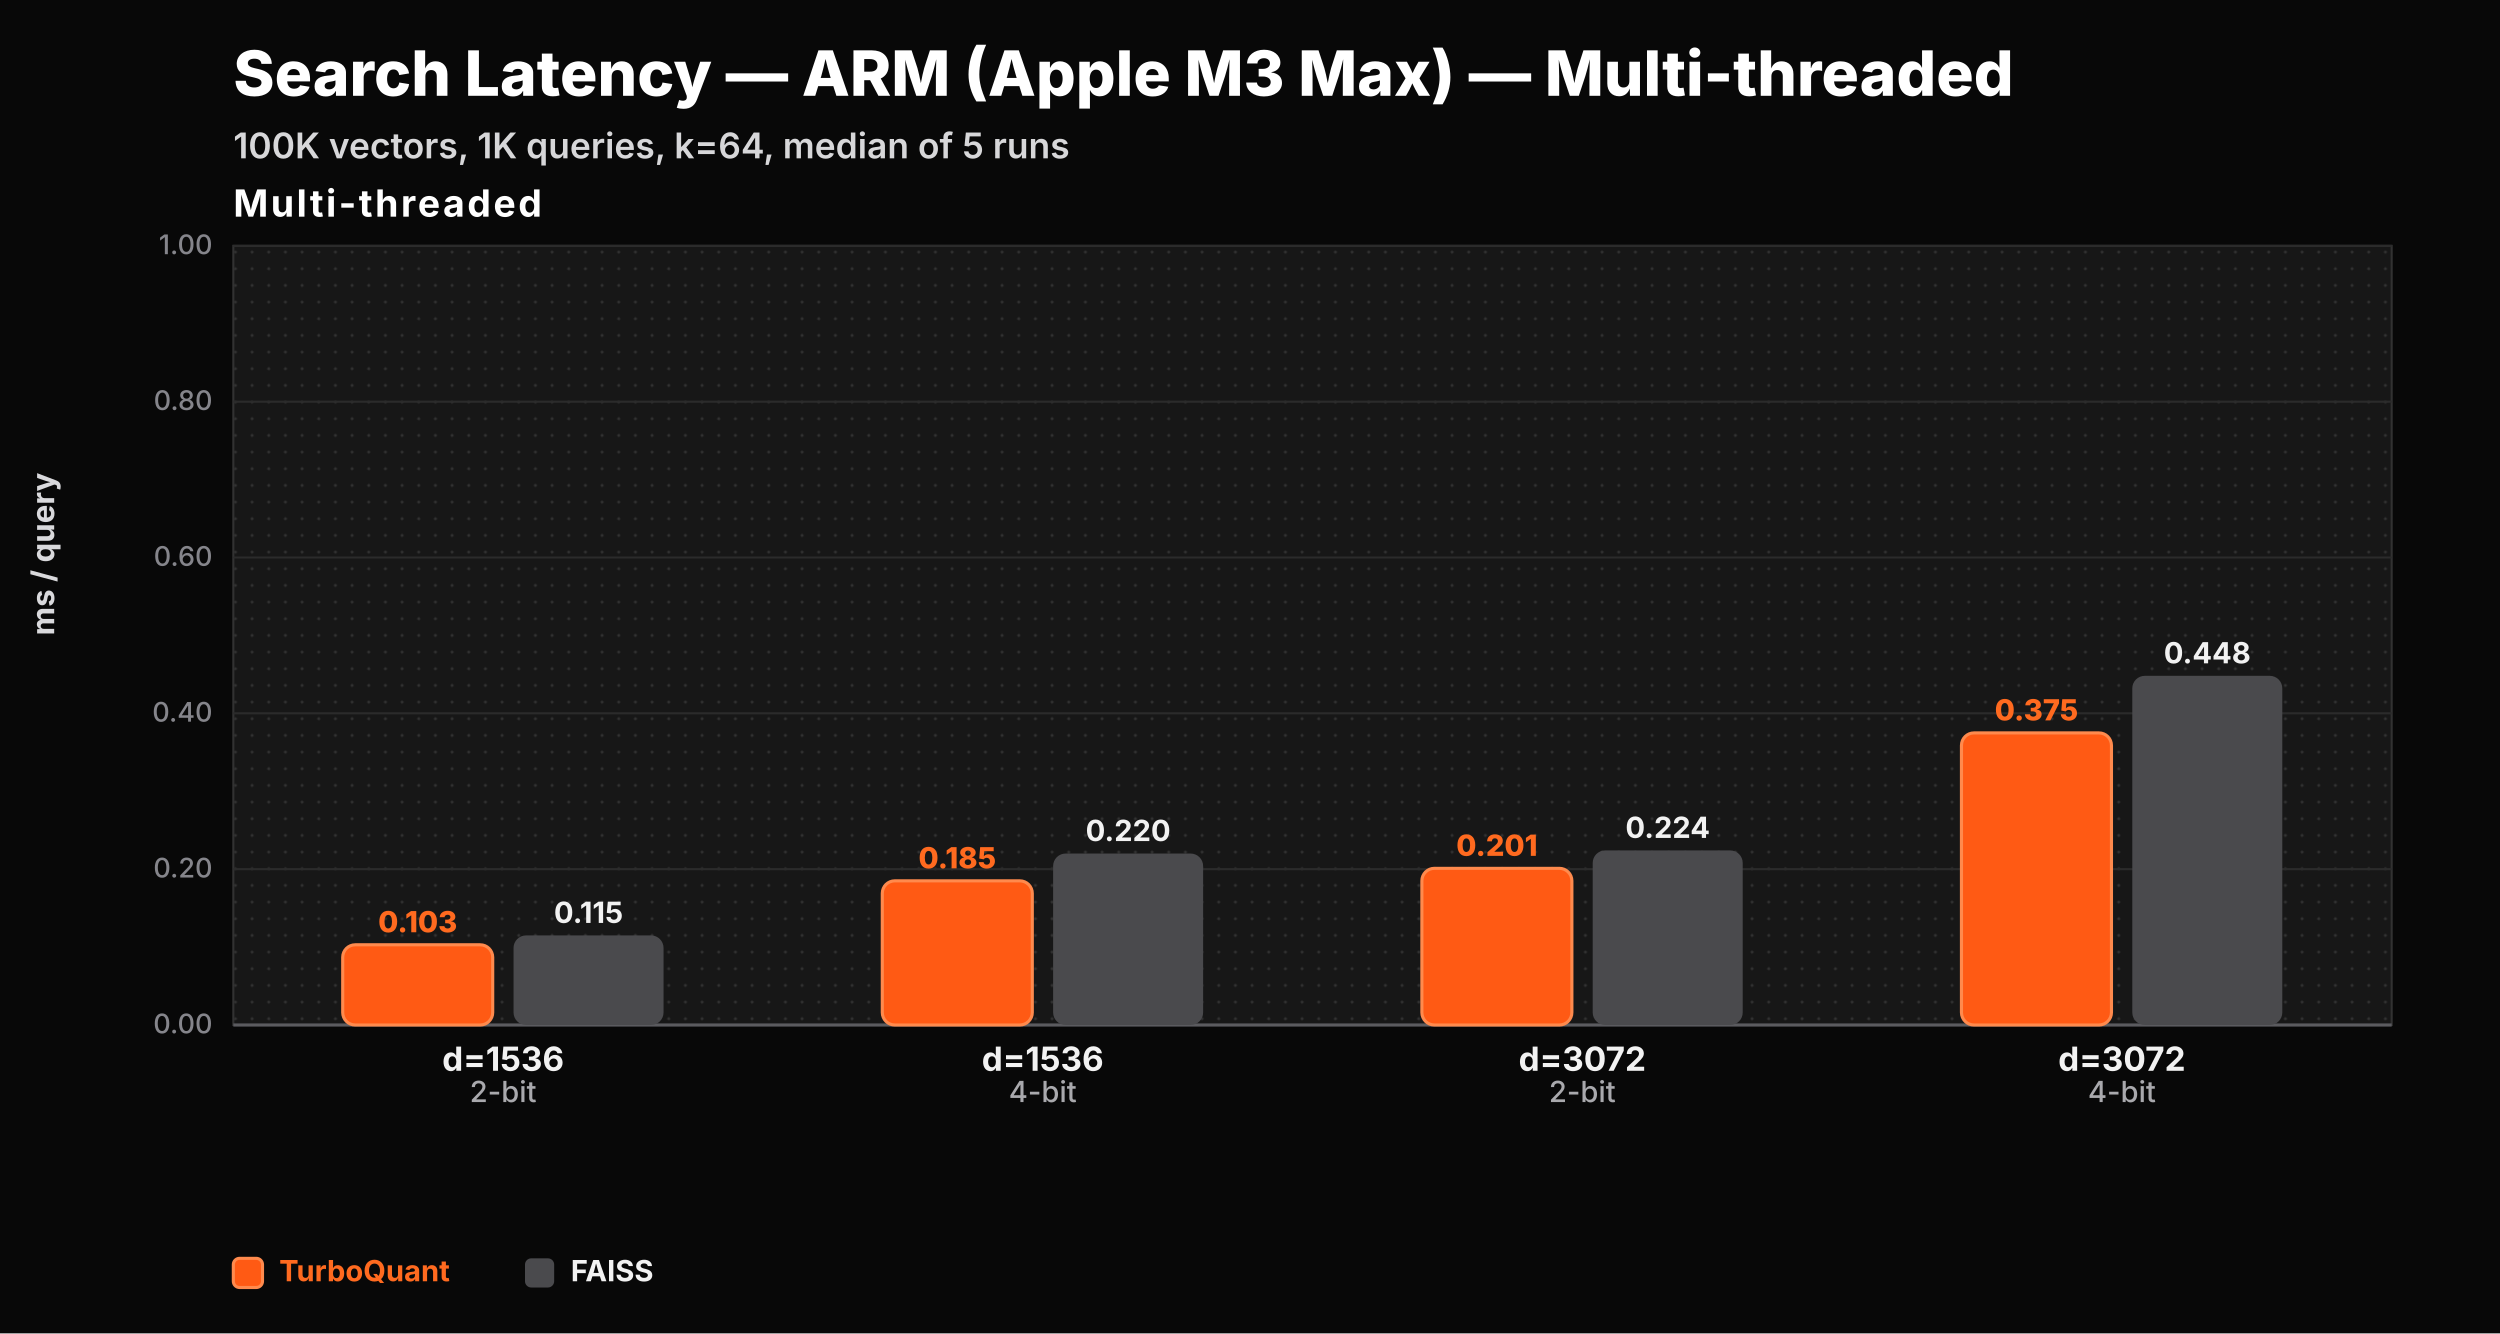
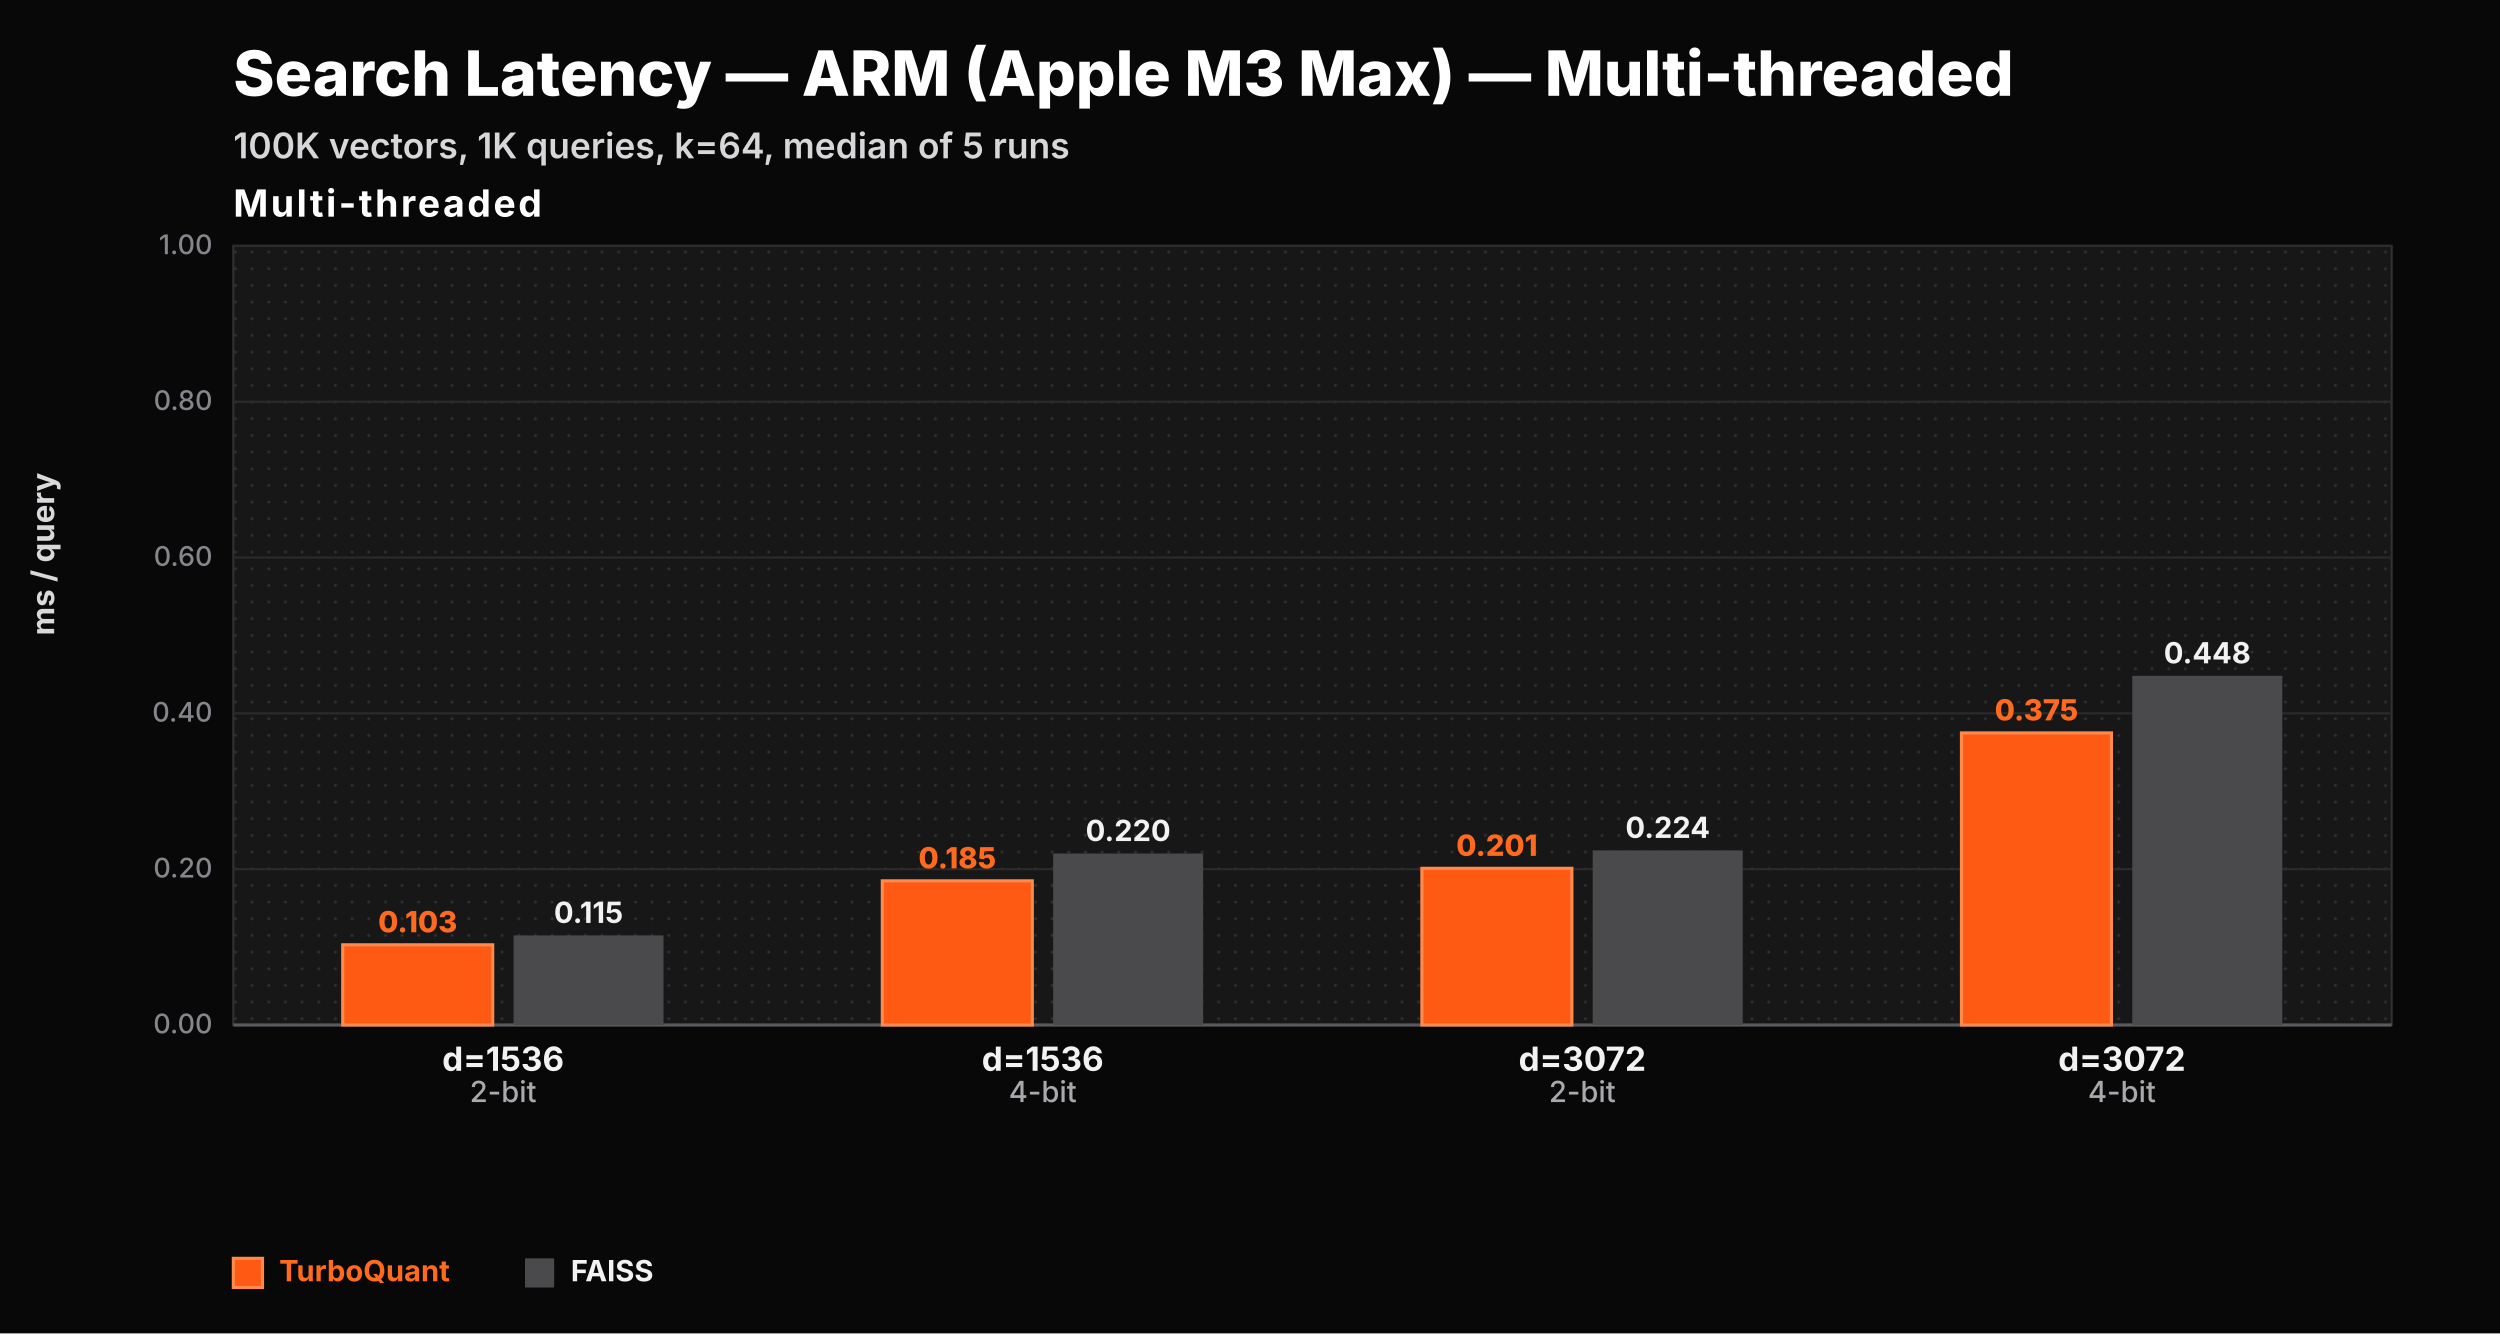
<svg xmlns="http://www.w3.org/2000/svg" width="1200" height="640" viewBox="0 0 1200 640" role="img" aria-label="Search Latency — ARM (Apple M3 Max) — Multi-threaded">
  <style>
  text { font-family: "Satoshi", -apple-system, BlinkMacSystemFont, "Segoe UI", sans-serif; }
  .title { font: 800 30px "Satoshi", -apple-system, BlinkMacSystemFont, "Segoe UI", sans-serif; fill: #ffffff; }
  .subtitle { font: 600 17px "Satoshi", -apple-system, BlinkMacSystemFont, "Segoe UI", sans-serif; fill: #d7d7d9; }
  .panel { font: 700 18px "Satoshi", -apple-system, BlinkMacSystemFont, "Segoe UI", sans-serif; fill: #ffffff; letter-spacing: 1.2px; }
  .label { font: 700 16px "Satoshi", -apple-system, BlinkMacSystemFont, "Segoe UI", sans-serif; fill: #f2f2f2; }
  .secondary { font: 500 14px "Satoshi", -apple-system, BlinkMacSystemFont, "Segoe UI", sans-serif; fill: #a9a9ad; }
  .tick { font: 500 13px "Satoshi", -apple-system, BlinkMacSystemFont, "Segoe UI", sans-serif; fill: #85858b; }
  .value { font: 700 14px "Satoshi", -apple-system, BlinkMacSystemFont, "Segoe UI", sans-serif; fill: #f2f2f2; }
  .value-accent { font: 800 14px "Satoshi", -apple-system, BlinkMacSystemFont, "Segoe UI", sans-serif; fill: #ff6a1f; }
  .axis { font: 700 15px "Satoshi", -apple-system, BlinkMacSystemFont, "Segoe UI", sans-serif; fill: #d9d9dc; }
  .legend { font: 700 14px "Satoshi", -apple-system, BlinkMacSystemFont, "Segoe UI", sans-serif; fill: #f2f2f2; }
  .mono { font-family: "SFMono-Regular", Consolas, "Liberation Mono", monospace; }
</style>
  <defs>
    <pattern id="dotgrid" width="8" height="8" patternUnits="userSpaceOnUse">
      <circle cx="1" cy="1" r="0.75" fill="#3a3a3a" opacity="0.7" />
    </pattern>
    <marker id="arr" markerWidth="8" markerHeight="8" refX="7" refY="4" orient="auto">
      <path d="M0,0 L8,4 L0,8 z" fill="#5b5b5f" />
    </marker>
  </defs>
  <rect width="100%" height="100%" fill="#080808" />
  <text x="112" y="46" class="title">Search Latency — ARM (Apple M3 Max) — Multi-threaded</text>
  <text x="112" y="76" class="subtitle">100K vectors, 1K queries, k=64, median of 5 runs</text>
  <rect x="112" y="118" width="1036" height="374" fill="#171717" stroke="#323232" stroke-width="1" />
  <rect x="112" y="118" width="1036" height="374" fill="url(#dotgrid)" opacity="0.95" />
  <line x1="112" y1="492.0" x2="1148" y2="492.0" stroke="#2b2b2b" stroke-width="1" />
  <text x="102" y="496.0" text-anchor="end" class="tick">0.00</text>
  <line x1="112" y1="417.2" x2="1148" y2="417.2" stroke="#2b2b2b" stroke-width="1" />
  <text x="102" y="421.2" text-anchor="end" class="tick">0.20</text>
  <line x1="112" y1="342.4" x2="1148" y2="342.4" stroke="#2b2b2b" stroke-width="1" />
  <text x="102" y="346.4" text-anchor="end" class="tick">0.40</text>
  <line x1="112" y1="267.6" x2="1148" y2="267.6" stroke="#2b2b2b" stroke-width="1" />
  <text x="102" y="271.6" text-anchor="end" class="tick">0.60</text>
  <line x1="112" y1="192.8" x2="1148" y2="192.8" stroke="#2b2b2b" stroke-width="1" />
  <text x="102" y="196.8" text-anchor="end" class="tick">0.80</text>
  <line x1="112" y1="118.0" x2="1148" y2="118.0" stroke="#2b2b2b" stroke-width="1" />
  <text x="102" y="122.0" text-anchor="end" class="tick">1.00</text>
  <line x1="112" y1="492.0" x2="1148" y2="492.0" stroke="#5b5b5f" stroke-width="1.5" />
  <text x="112" y="104" class="panel">Multi-threaded</text>
-   <rect x="164.5" y="453.5" width="72" height="38.5" rx="6" fill="#ff5a14" stroke="#ff8a4d" stroke-width="1.5" />
-   <rect x="246.5" y="449.0" width="72" height="43.0" rx="6" fill="#4a4a4d" />
+   <rect x="164.5" y="453.5" width="72" height="38.5" fill="#ff5a14" stroke="#ff8a4d" stroke-width="1.5" />
+   <rect x="246.5" y="449.0" width="72" height="43.0" fill="#4a4a4d" />
  <text x="200.5" y="447.5" text-anchor="middle" class="value-accent">0.103</text>
  <text x="282.5" y="443.0" text-anchor="middle" class="value">0.115</text>
  <text x="241.5" y="514" text-anchor="middle" class="label">d=1536</text>
  <text x="241.5" y="529" text-anchor="middle" class="secondary">2-bit</text>
-   <rect x="423.5" y="422.8" width="72" height="69.2" rx="6" fill="#ff5a14" stroke="#ff8a4d" stroke-width="1.5" />
-   <rect x="505.5" y="409.7" width="72" height="82.3" rx="6" fill="#4a4a4d" />
+   <rect x="423.5" y="422.8" width="72" height="69.2" fill="#ff5a14" stroke="#ff8a4d" stroke-width="1.5" />
+   <rect x="505.5" y="409.7" width="72" height="82.3" fill="#4a4a4d" />
  <text x="459.5" y="416.8" text-anchor="middle" class="value-accent">0.185</text>
  <text x="541.5" y="403.7" text-anchor="middle" class="value">0.220</text>
  <text x="500.5" y="514" text-anchor="middle" class="label">d=1536</text>
  <text x="500.5" y="529" text-anchor="middle" class="secondary">4-bit</text>
-   <rect x="682.5" y="416.8" width="72" height="75.2" rx="6" fill="#ff5a14" stroke="#ff8a4d" stroke-width="1.5" />
-   <rect x="764.5" y="408.2" width="72" height="83.8" rx="6" fill="#4a4a4d" />
+   <rect x="682.5" y="416.8" width="72" height="75.2" fill="#ff5a14" stroke="#ff8a4d" stroke-width="1.5" />
+   <rect x="764.5" y="408.2" width="72" height="83.8" fill="#4a4a4d" />
  <text x="718.5" y="410.8" text-anchor="middle" class="value-accent">0.201</text>
  <text x="800.5" y="402.2" text-anchor="middle" class="value">0.224</text>
  <text x="759.5" y="514" text-anchor="middle" class="label">d=3072</text>
  <text x="759.5" y="529" text-anchor="middle" class="secondary">2-bit</text>
-   <rect x="941.5" y="351.8" width="72" height="140.2" rx="6" fill="#ff5a14" stroke="#ff8a4d" stroke-width="1.5" />
-   <rect x="1023.5" y="324.4" width="72" height="167.6" rx="6" fill="#4a4a4d" />
+   <rect x="941.5" y="351.8" width="72" height="140.2" fill="#ff5a14" stroke="#ff8a4d" stroke-width="1.5" />
+   <rect x="1023.5" y="324.4" width="72" height="167.6" fill="#4a4a4d" />
  <text x="977.5" y="345.8" text-anchor="middle" class="value-accent">0.375</text>
  <text x="1059.5" y="318.4" text-anchor="middle" class="value">0.448</text>
  <text x="1018.5" y="514" text-anchor="middle" class="label">d=3072</text>
  <text x="1018.5" y="529" text-anchor="middle" class="secondary">4-bit</text>
  <text x="26" y="305.0" transform="rotate(-90, 26, 305.0)" class="axis">ms / query</text>
-   <rect x="112" y="604" width="14" height="14" rx="3" fill="#ff5a14" stroke="#ff8a4d" stroke-width="1.5" />
+   <rect x="112" y="604" width="14" height="14" fill="#ff5a14" stroke="#ff8a4d" stroke-width="1.5" />
  <text x="134" y="615" class="legend" style="fill: #ff6a1f;">TurboQuant</text>
-   <rect x="252" y="604" width="14" height="14" rx="3" fill="#4a4a4d" />
+   <rect x="252" y="604" width="14" height="14" fill="#4a4a4d" />
  <text x="274" y="615" class="legend">FAISS</text>
</svg>
